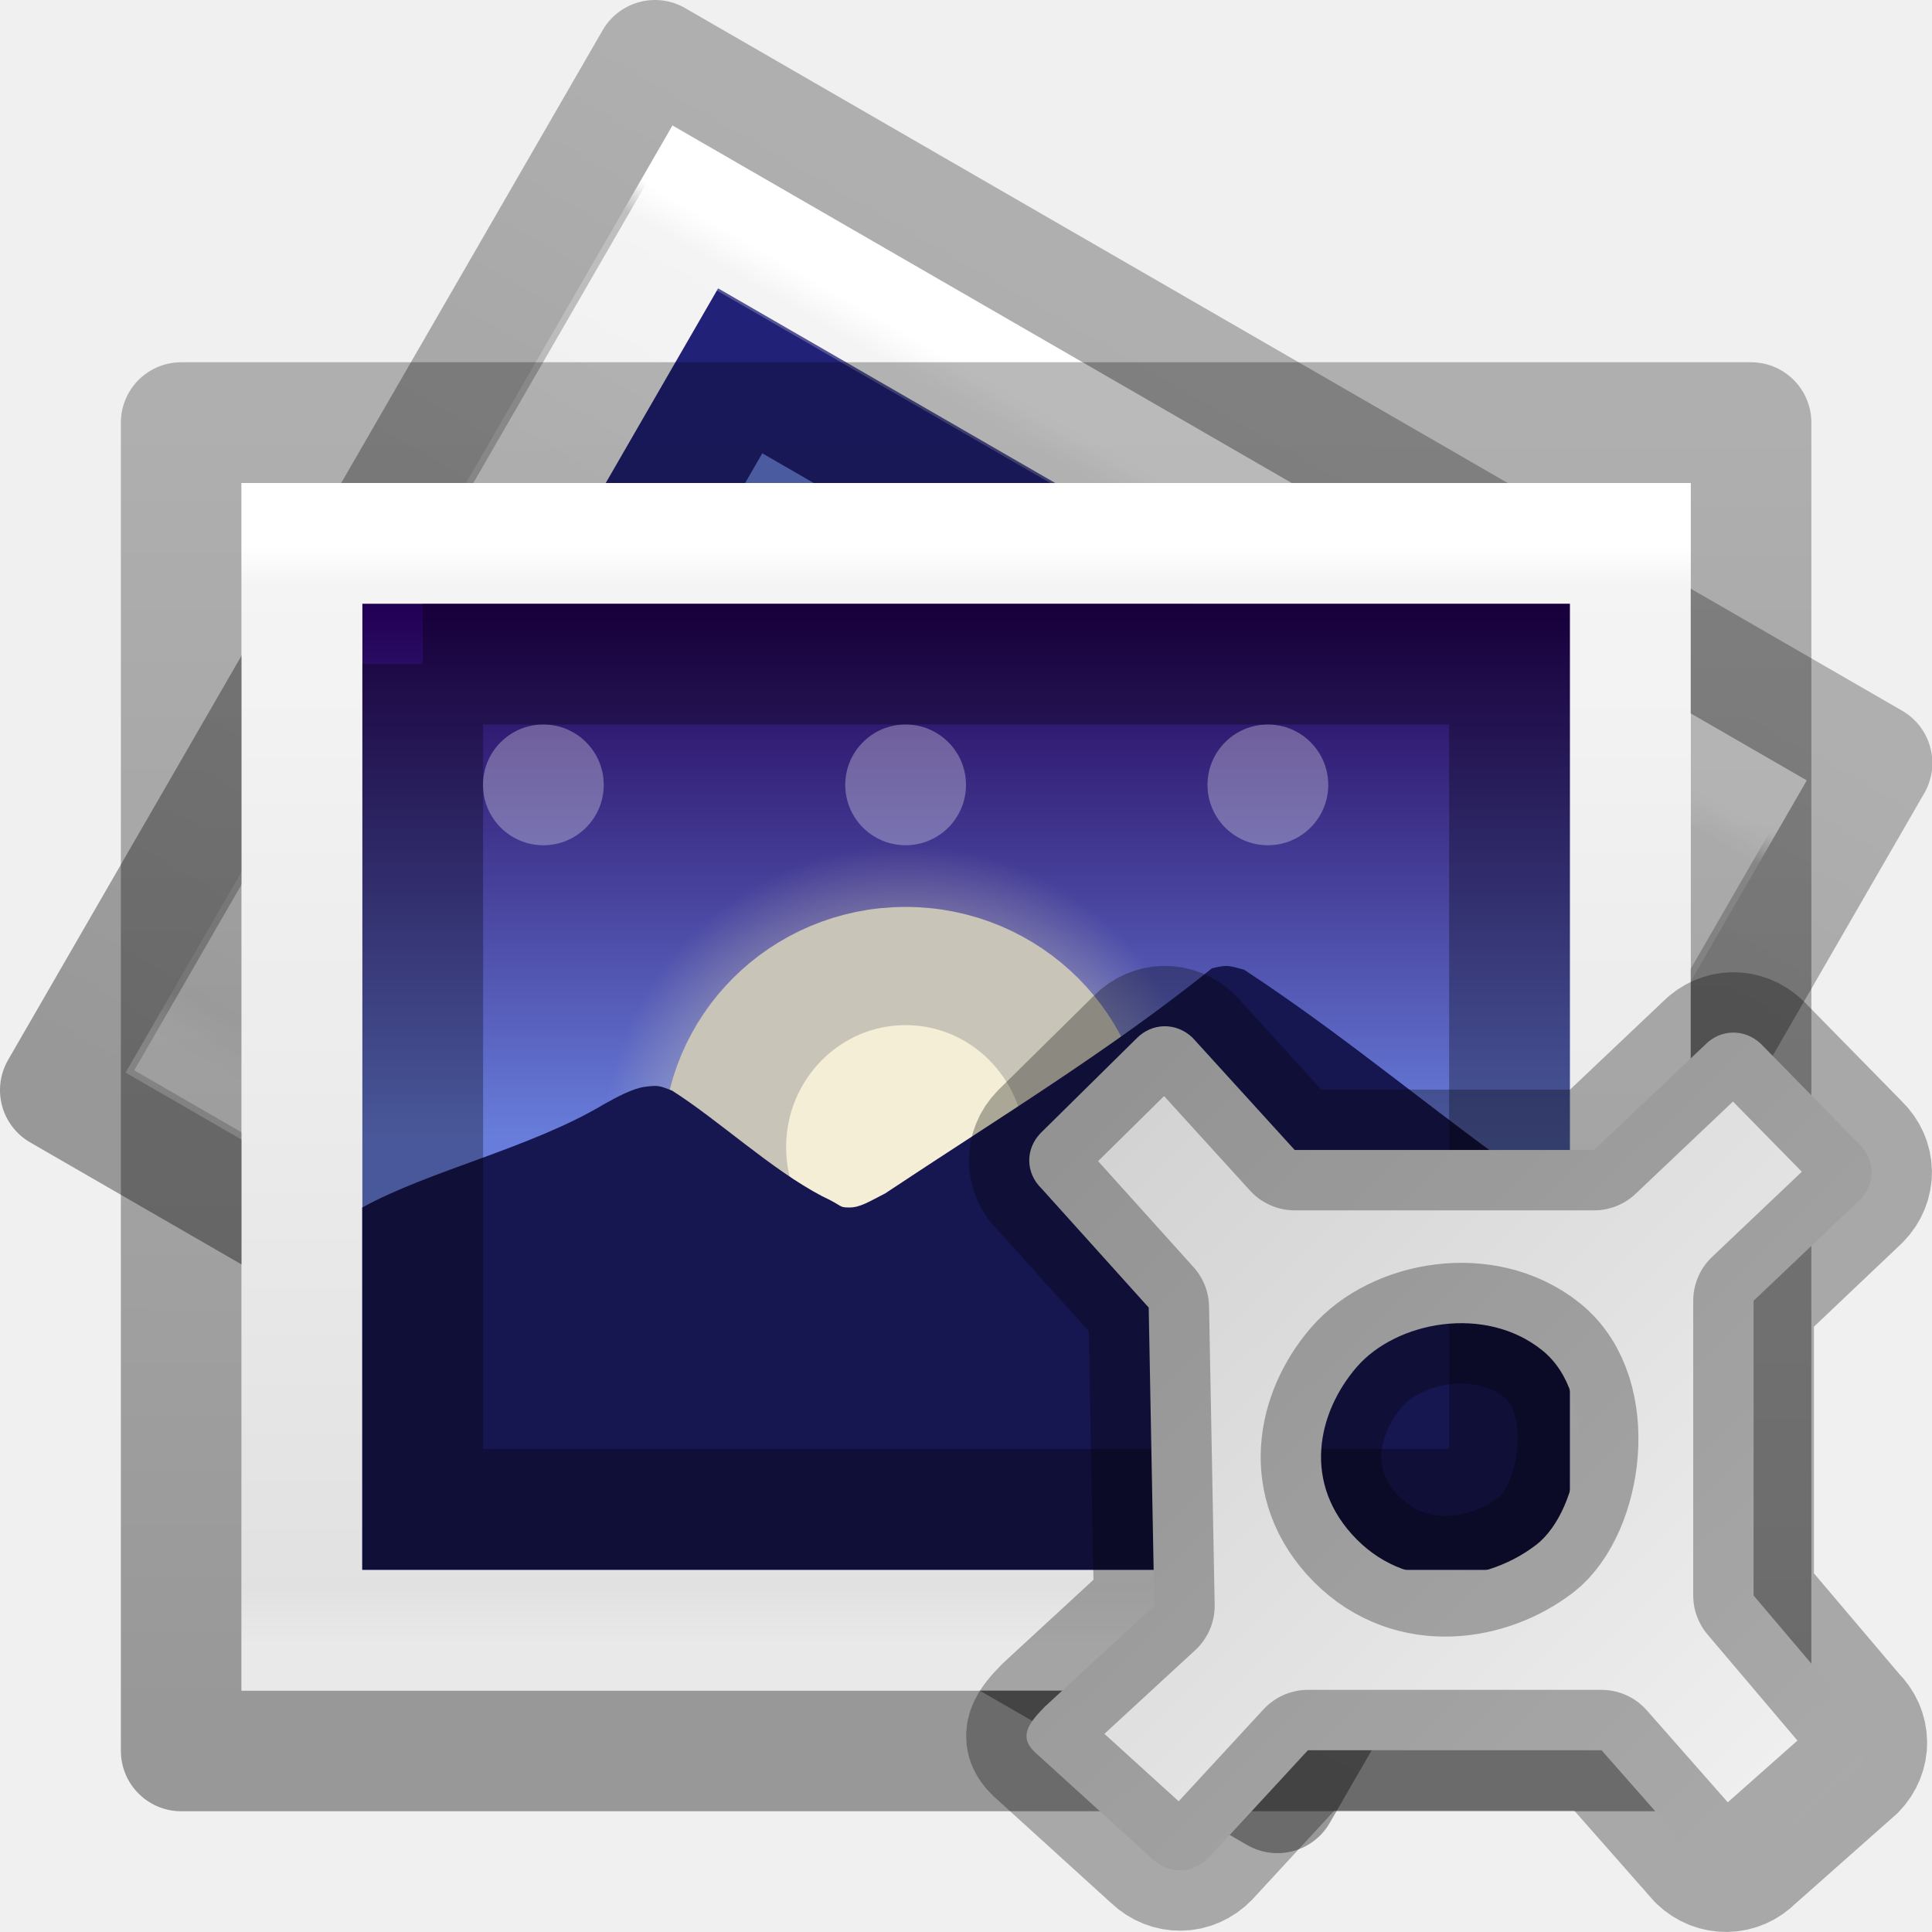
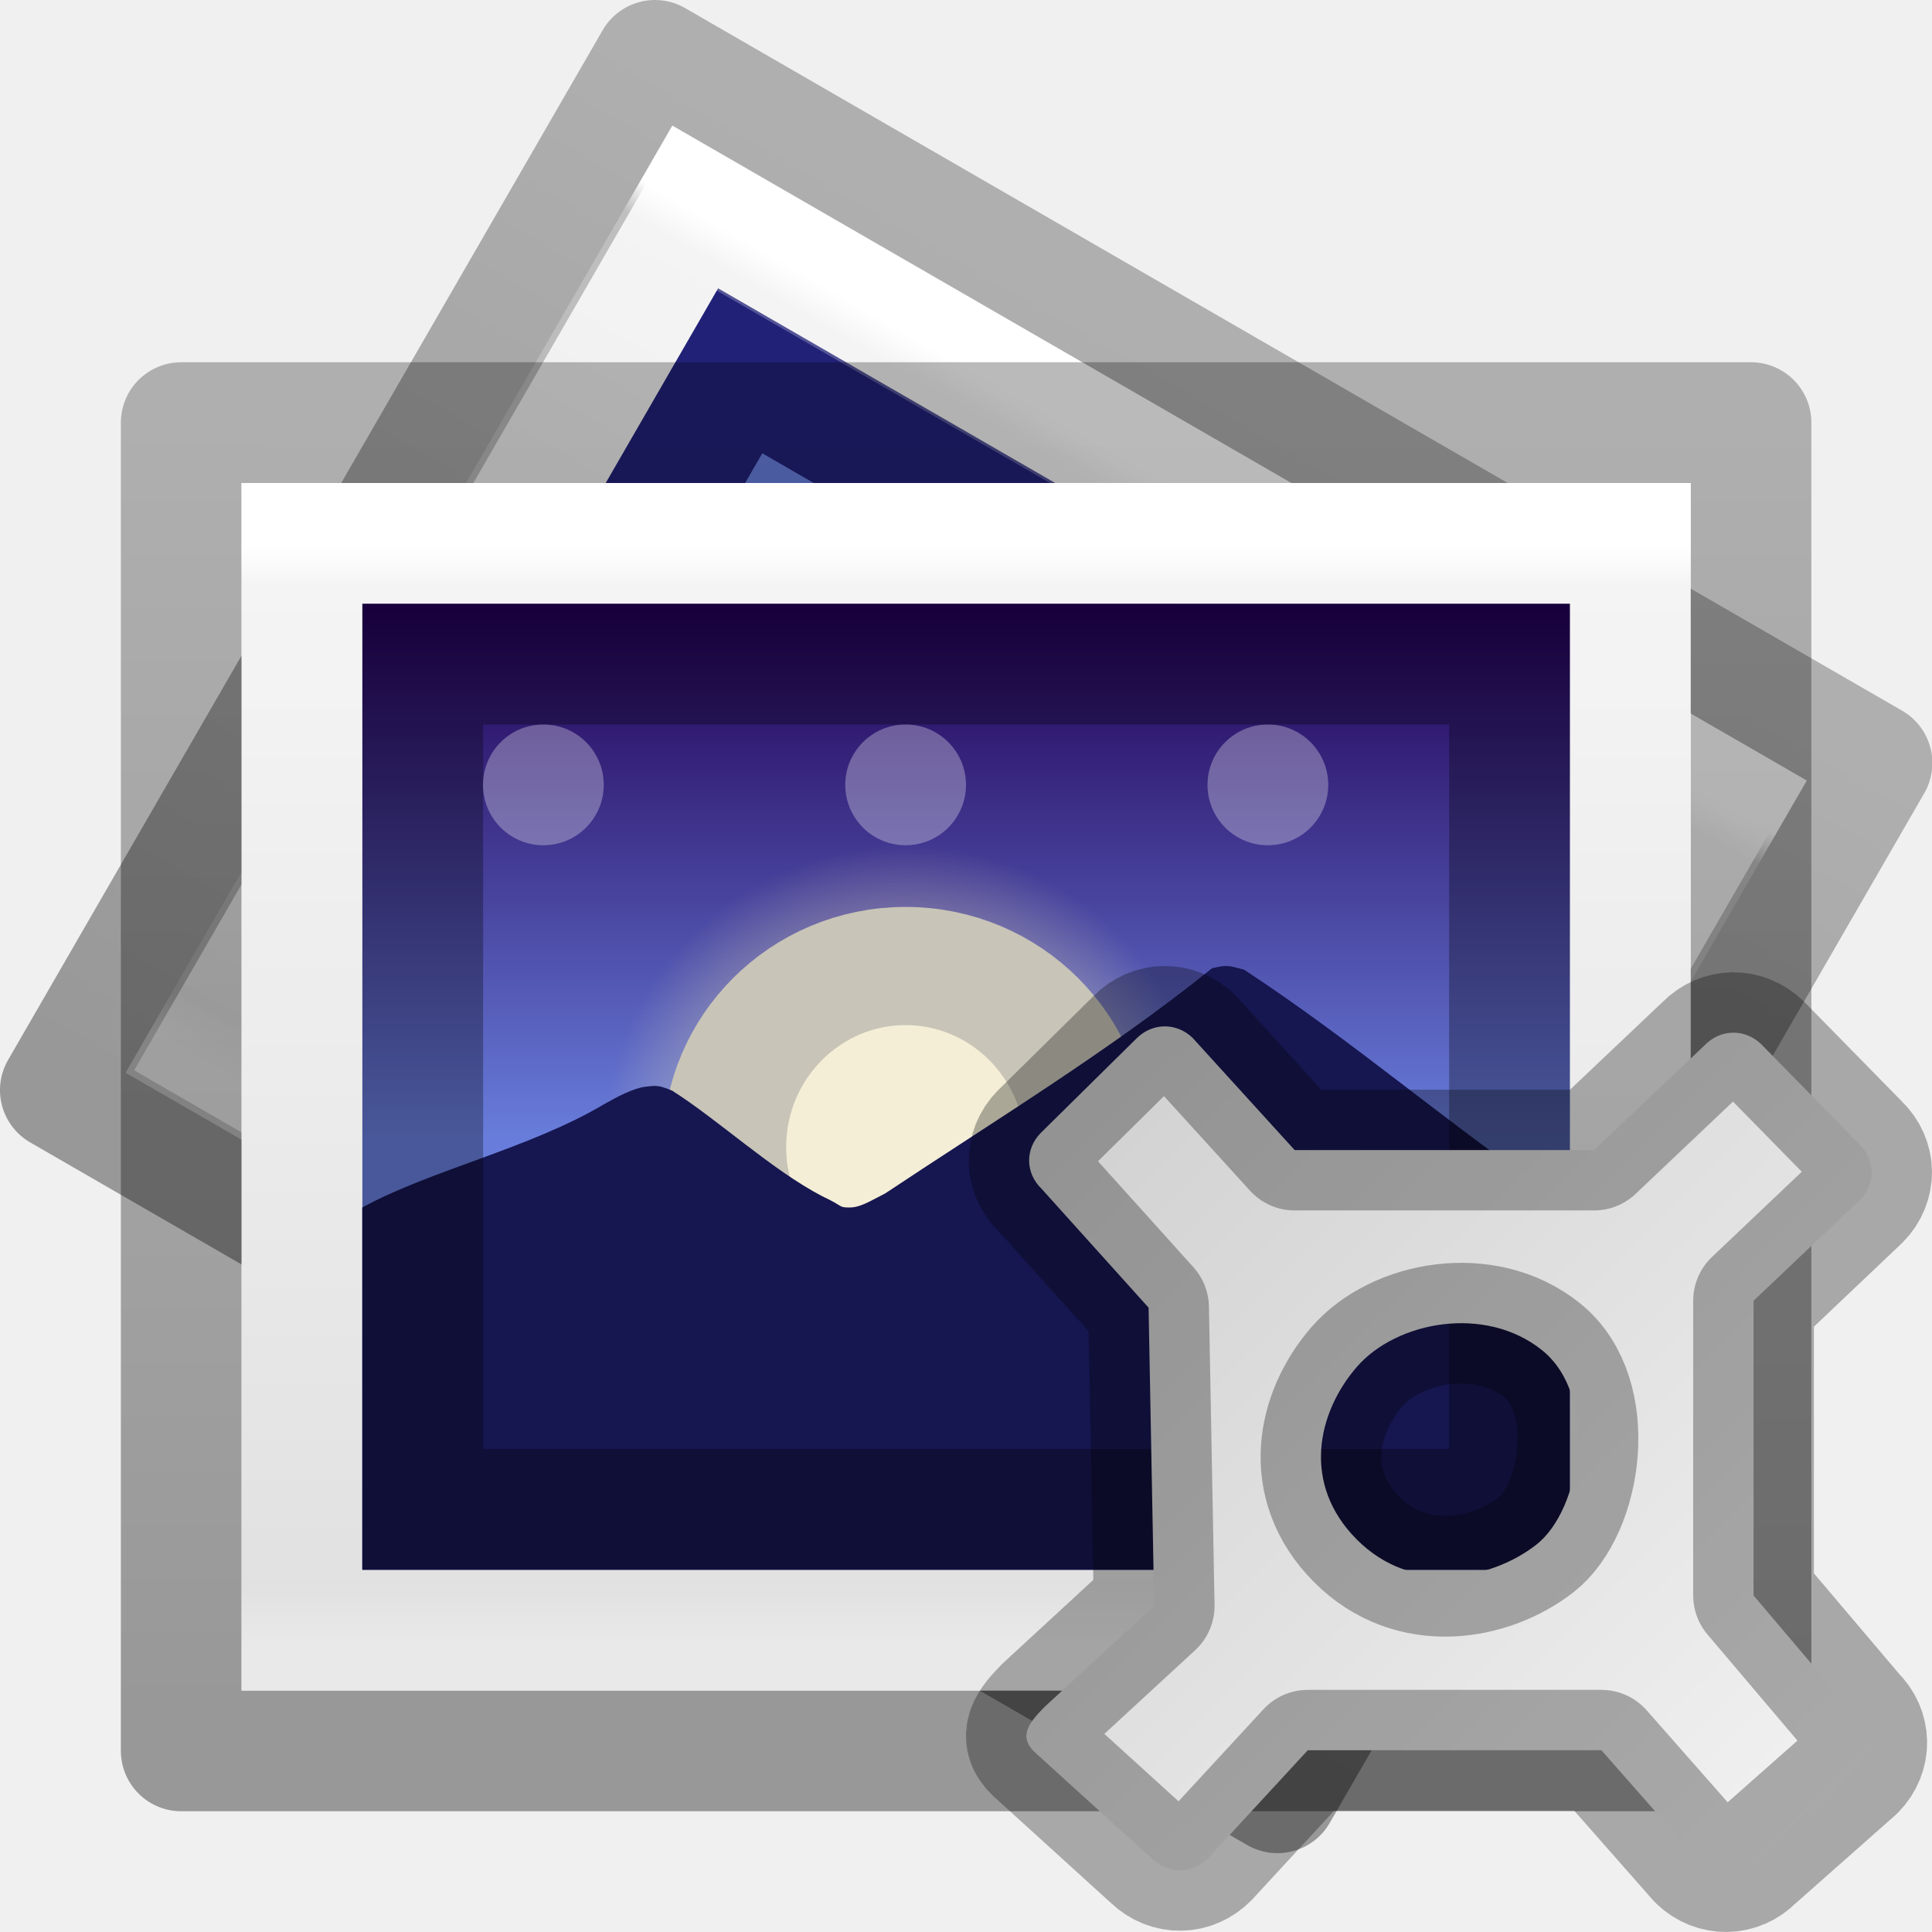
- <svg xmlns="http://www.w3.org/2000/svg" width="16" height="16" version="1.1">
-   <defs>
-     <linearGradient id="b" x1="-89.343" x2="-89.343" y1="42.909" y2="-21.074" gradientTransform="matrix(.065784 0 0 .068279 16.561 6.4976)" gradientUnits="userSpaceOnUse">
-       <stop stop-color="#687DDB" offset="0" />
-       <stop stop-color="#205" offset="1" />
+ <svg xmlns="http://www.w3.org/2000/svg" xmlns:xlink="http://www.w3.org/1999/xlink" version="1.1" width="16" height="16" id="svg3508">
+   <defs id="defs3510">
+     <linearGradient x1="-89.343" y1="42.909" x2="-89.343" y2="-21.074" id="linearGradient6554" xlink:href="#linearGradient3590" gradientUnits="userSpaceOnUse" gradientTransform="matrix(0.0657842,0,0,0.06827881,16.56106,6.497578)" />
+     <linearGradient x1="24" y1="5.564" x2="24" y2="43" id="linearGradient3174-3" xlink:href="#linearGradient3977-7-7" gradientUnits="userSpaceOnUse" gradientTransform="matrix(0.2972973,0,0,0.2432432,0.8661564,3.162159)" />
+     <linearGradient id="linearGradient3977-7-7">
+       <stop id="stop3979-6-6" style="stop-color:#ffffff;stop-opacity:1" offset="0" />
+       <stop id="stop3981-3-44" style="stop-color:#ffffff;stop-opacity:0.235" offset="0.036" />
+       <stop id="stop3983-8-5" style="stop-color:#ffffff;stop-opacity:0.157" offset="0.951" />
+       <stop id="stop3985-2-08" style="stop-color:#ffffff;stop-opacity:0.392" offset="1" />
    </linearGradient>
-     <linearGradient id="i" x1="24" x2="24" y1="5.564" y2="43" gradientTransform="matrix(.2973 0 0 .24324 .86616 3.1622)" gradientUnits="userSpaceOnUse">
-       <stop stop-color="#fff" offset="0" />
-       <stop stop-color="#fff" stop-opacity=".235" offset=".036" />
-       <stop stop-color="#fff" stop-opacity=".157" offset=".951" />
-       <stop stop-color="#fff" stop-opacity=".392" offset="1" />
+     <linearGradient x1="25.132" y1="0.985" x2="25.132" y2="47.013" id="linearGradient3182-5" xlink:href="#linearGradient3600-9-29" gradientUnits="userSpaceOnUse" gradientTransform="matrix(0.3428564,0,0,0.2172834,-0.2272636,3.451859)" />
+     <linearGradient id="linearGradient3600-9-29">
+       <stop id="stop3602-0-00" style="stop-color:#f4f4f4;stop-opacity:1" offset="0" />
+       <stop id="stop3604-9-14" style="stop-color:#dbdbdb;stop-opacity:1" offset="1" />
    </linearGradient>
-     <linearGradient id="h" x1="25.132" x2="25.132" y1=".985" y2="47.013" gradientTransform="matrix(.34286 0 0 .21728 -.22726 3.4519)" gradientUnits="userSpaceOnUse">
-       <stop stop-color="#f4f4f4" offset="0" />
-       <stop stop-color="#dbdbdb" offset="1" />
+     <linearGradient x1="-76.835" y1="6.681" x2="-76.844" y2="52.888" id="linearGradient3185-6" xlink:href="#linearGradient4623-7-4" gradientUnits="userSpaceOnUse" gradientTransform="matrix(0.316068,1.8694201e-4,6.4779015e-5,0.2389433,38.78525,1.947719)" />
+     <linearGradient id="linearGradient4623-7-4">
+       <stop id="stop4625-3-72" style="stop-color:#000000;stop-opacity:0.271" offset="0" />
+       <stop id="stop4627-1-421" style="stop-color:#000000;stop-opacity:0.368" offset="1" />
    </linearGradient>
-     <linearGradient id="g" x1="-76.835" x2="-76.844" y1="6.681" y2="52.888" gradientTransform="matrix(.31607 .00018694 6.4779e-5 .23894 38.785 1.9477)" gradientUnits="userSpaceOnUse">
-       <stop stop-opacity=".271" offset="0" />
-       <stop stop-opacity=".368" offset="1" />
+     <linearGradient x1="-76.835" y1="6.681" x2="-76.844" y2="52.888" id="linearGradient4054-9" xlink:href="#linearGradient4623-7-6-0" gradientUnits="userSpaceOnUse" gradientTransform="matrix(0.2449612,0.1416217,-0.1069043,0.1852797,35.02454,15.9854)" />
+     <linearGradient id="linearGradient4623-7-6-0">
+       <stop id="stop4625-3-2-8" style="stop-color:#000000;stop-opacity:0.271" offset="0" />
+       <stop id="stop4627-1-97-2" style="stop-color:#000000;stop-opacity:0.368" offset="1" />
    </linearGradient>
-     <linearGradient id="d" x1="-76.835" x2="-76.844" y1="6.681" y2="52.888" gradientTransform="matrix(.24496 .14162 -.1069 .18528 35.025 15.985)" gradientUnits="userSpaceOnUse">
-       <stop stop-opacity=".271" offset="0" />
-       <stop stop-opacity=".368" offset="1" />
+     <linearGradient x1="25.132" y1="0.985" x2="25.132" y2="47.013" id="linearGradient4056-1" xlink:href="#linearGradient3600-9-2-4" gradientUnits="userSpaceOnUse" gradientTransform="matrix(0.2658137,0.1534676,-0.09725928,0.168458,4.105187,-0.3110357)" />
+     <linearGradient id="linearGradient3600-9-2-4">
+       <stop id="stop3602-0-80-8" style="stop-color:#f4f4f4;stop-opacity:1" offset="0" />
+       <stop id="stop3604-9-1-5" style="stop-color:#dbdbdb;stop-opacity:1" offset="1" />
    </linearGradient>
-     <linearGradient id="c" x1="25.132" x2="25.132" y1=".985" y2="47.013" gradientTransform="matrix(.26581 .15347 -.097259 .16846 4.1052 -.31104)" gradientUnits="userSpaceOnUse">
-       <stop stop-color="#f4f4f4" offset="0" />
-       <stop stop-color="#dbdbdb" offset="1" />
+     <linearGradient id="linearGradient3977-7-1-5">
+       <stop id="stop3979-6-5-4" style="stop-color:#ffffff;stop-opacity:1" offset="0" />
+       <stop id="stop3981-3-4-5" style="stop-color:#ffffff;stop-opacity:0.235" offset="0.036" />
+       <stop id="stop3983-8-3-2" style="stop-color:#ffffff;stop-opacity:0.157" offset="0.951" />
+       <stop id="stop3985-2-1-0" style="stop-color:#ffffff;stop-opacity:0.392" offset="1" />
    </linearGradient>
-     <linearGradient id="f" x1="24" x2="24" y1="5.564" y2="43" gradientTransform="matrix(.23049 .13307 -.10888 .18858 5.0826 -.046204)" gradientUnits="userSpaceOnUse">
-       <stop stop-color="#fff" offset="0" />
-       <stop stop-color="#fff" stop-opacity=".235" offset=".036" />
-       <stop stop-color="#fff" stop-opacity=".157" offset=".951" />
-       <stop stop-color="#fff" stop-opacity=".392" offset="1" />
+     <linearGradient x1="24" y1="5.564" x2="24" y2="43" id="linearGradient3506" xlink:href="#linearGradient3977-7-1-5" gradientUnits="userSpaceOnUse" gradientTransform="matrix(0.2304921,0.1330747,-0.1088793,0.1885845,5.082579,-0.04620372)" />
+     <radialGradient xlink:href="#linearGradient4413" id="radialGradient4419" cx="28" cy="36" fx="28" fy="36" r="12" gradientUnits="userSpaceOnUse" gradientTransform="matrix(0.5416768,0,0,0.5654761,-52.13751,-11.16722)" />
+     <linearGradient id="linearGradient4413">
+       <stop style="stop-color:#ffeeaa;stop-opacity:1;" offset="0" id="stop4415" />
+       <stop id="stop4421" offset="0.5" style="stop-color:#ffeeaa;stop-opacity:1" />
+       <stop style="stop-color:#ffeeaa;stop-opacity:0;" offset="1" id="stop4417" />
    </linearGradient>
-     <radialGradient id="a" cx="28" cy="36" r="12" gradientTransform="matrix(.54168 0 0 .56548 -52.138 -11.167)" gradientUnits="userSpaceOnUse">
-       <stop stop-color="#fea" offset="0" />
-       <stop stop-color="#fea" offset=".5" />
-       <stop stop-color="#fea" stop-opacity="0" offset="1" />
-     </radialGradient>
-     <linearGradient id="e" x1="25.03" x2="24.796" y1=".288" y2="15.371" gradientTransform="matrix(-.69799 .71383 -.72004 -.69196 28.338 -1.7021)" gradientUnits="userSpaceOnUse">
-       <stop stop-color="#f6f6f6" offset="0" />
-       <stop stop-color="#ccc" offset="1" />
+     <linearGradient x1="63.999" y1="3.1" x2="63.999" y2="122.899" id="linearGradient3309-3" gradientUnits="userSpaceOnUse">
+       <stop id="stop3311-6" style="stop-color:#f6f6f6;stop-opacity:1" offset="0" />
+       <stop id="stop3313-7" style="stop-color:#cccccc;stop-opacity:1" offset="1" />
+     </linearGradient>
+     <linearGradient x1="25.03" y1="0.288" x2="24.796" y2="15.371" id="linearGradient3791" xlink:href="#linearGradient3309-3" gradientUnits="userSpaceOnUse" gradientTransform="matrix(-0.6979893,0.7138282,-0.7200432,-0.6919647,28.33835,-1.702094)" />
+     <linearGradient id="linearGradient3590">
+       <stop id="stop3592" style="stop-color:#687DDB;stop-opacity:1" offset="0" />
+       <stop id="stop3594" style="stop-color:#220055;stop-opacity:1" offset="1" />
    </linearGradient>
  </defs>
-   <path d="m10.579 14.847-10.079-5.819 4.924-8.528 10.079 5.819z" color="#000000" fill="none" stroke="url(#d)" stroke-linejoin="round" stroke-width="1" />
-   <path d="m5.588 1.111c2.132 1.231 9.303 5.372 9.303 5.372l-4.476 7.752s-6.202-3.581-9.303-5.371c1.492-2.584 2.984-5.169 4.476-7.753z" fill="url(#c)" />
-   <path d="m6.13 3.071c1.556 0.899 6.792 3.922 6.792 3.922l-3.05 5.282s-4.528-2.614-6.792-3.921c1.017-1.761 2.033-3.522 3.05-5.283z" color="#000000" fill="#687ddb" stroke="#212178" />
-   <path d="m10.251 13.624-8.528-4.924 4.029-6.978 8.528 4.924z" fill="none" stroke="url(#f)" stroke-linecap="round" />
-   <path d="m14.501 14.5h-13v-11h13z" color="#000000" fill="none" stroke="url(#g)" stroke-linejoin="round" stroke-width="1" />
-   <path d="m2.001 4c2.75 0 12 6.2e-4 12 6.2e-4l1e-5 9.999h-12v-10z" fill="url(#h)" />
-   <path d="m13.501 13.5h-11v-9h11z" fill="none" stroke="url(#i)" stroke-linecap="round" />
-   <path d="m3.001 5v8h10v-8z" color="#000000" fill="url(#b)" />
-   <g transform="matrix(.38461 0 0 .36842 21.719 6.1142)">
-     <ellipse cx="-36.971" cy="9.19" rx="6.5" ry="6.786" fill="url(#a)" opacity=".5" />
-     <ellipse cx="-36.971" cy="9.19" rx="3.9" ry="4.071" fill="#f4eed7" stroke="#c8c4b7" stroke-width="2.657" />
-     <path d="m-30.037 5.119c-0.091-0.005-0.179 0.012-0.336 0.051-2.218 1.862-4.65 3.402-7.041 5.063-0.351 0.186-0.535 0.315-0.772 0.314-0.237-0.002-0.11-0.025-0.58-0.253-1.097-0.599-2.236-1.715-3.231-2.373-0.288-0.122-0.322-0.12-0.58-0.088-0.257 0.032-0.616 0.232-0.883 0.39-1.598 0.995-3.767 1.493-5.211 2.325l2.45e-4 8.143h26l2.45e-4 -8.143c-2.783-2-4.558-3.661-7.012-5.347-0.17-0.048-0.264-0.076-0.354-0.081z" fill="#161650" fill-rule="evenodd" />
-   </g>
-   <path d="m3.501 5.5c2.062 0 9 4.47e-4 9 4.47e-4l1e-5 6.999h-9v-7z" color="#000000" fill="none" opacity=".3" stroke="#000" />
-   <path d="M 4.5,6 A 0.5,0.5 0 0 0 4,6.5 0.5,0.5 0 0 0 4.5,7 0.5,0.5 0 0 0 5,6.5 0.5,0.5 0 0 0 4.5,6 Z m 3,0 A 0.5,0.5 0 0 0 7,6.5 0.5,0.5 0 0 0 7.5,7 0.5,0.5 0 0 0 8,6.5 0.5,0.5 0 0 0 7.5,6 Z m 3,0 A 0.5,0.5 0 0 0 10,6.5 0.5,0.5 0 0 0 10.5,7 0.5,0.5 0 0 0 11,6.5 0.5,0.5 0 0 0 10.5,6 Z" fill="#fff" opacity=".3" />
-   <g transform="matrix(.75 0 0 .75 .031572 -7.9881)">
-     <g transform="translate(10.667 16)">
-       <path d="m9.777 14.196c0.173-0.177 0.169-0.443-0.01-0.615l-1.113-1.313v-3.254l1.176-1.116c0.173-0.177 0.169-0.443-0.01-0.615l-1.083-1.104c-0.179-0.172-0.447-0.168-0.62 0.01l-1.224 1.16h-3.306l-1.128-1.24c-0.179-0.172-0.447-0.168-0.62 0.01l-1.056 1.042c-0.173 0.177-0.169 0.443 0.01 0.615l1.182 1.313 0.062 3.293-1.211 1.116c-0.173 0.177-0.29 0.326-0.111 0.498l1.3 1.181c0.179 0.172 0.447 0.168 0.62-0.01l1.098-1.19h3.242l1.069 1.214c0.179 0.172 0.447 0.168 0.62-0.01l1.112-0.985zm-3.525-2.486c-0.504 0.389-1.371 0.551-1.98-0.061-0.608-0.612-0.436-1.399-1.405e-4 -1.903 0.435-0.504 1.417-0.692 2.047-0.186 0.63 0.506 0.437 1.761-0.067 2.151z" display="block" fill="url(#e)" />
-       <path d="m9.777 14.196c0.173-0.177 0.169-0.443-0.01-0.615l-1.113-1.313v-3.254l1.176-1.116c0.173-0.177 0.169-0.443-0.01-0.615l-1.083-1.104c-0.179-0.172-0.447-0.168-0.62 0.01l-1.224 1.16h-3.306l-1.128-1.24c-0.179-0.172-0.447-0.168-0.62 0.01l-1.056 1.042c-0.173 0.177-0.169 0.443 0.01 0.615l1.182 1.313 0.062 3.293-1.211 1.116c-0.173 0.177-0.29 0.326-0.111 0.498l1.3 1.181c0.179 0.172 0.447 0.168 0.62-0.01l1.098-1.19h3.242l1.069 1.214c0.179 0.172 0.447 0.168 0.62-0.01l1.112-0.985zm-3.525-2.486c-0.504 0.389-1.371 0.551-1.98-0.061-0.608-0.612-0.436-1.399-1.405e-4 -1.903 0.435-0.504 1.417-0.692 2.047-0.186 0.63 0.506 0.437 1.761-0.067 2.151z" display="block" fill="none" opacity=".3" stroke="#000" stroke-linejoin="round" stroke-width="1.333" />
+   <g id="g4495">
+     <path style="color:#000000;display:inline;overflow:visible;visibility:visible;fill:none;stroke:url(#linearGradient4054-9);stroke-width:1;stroke-linecap:butt;stroke-linejoin:round;stroke-miterlimit:4;stroke-dasharray:none;stroke-dashoffset:0;stroke-opacity:1;marker:none;enable-background:accumulate" id="rect6741-1-2-0-0" d="M 10.579,14.847 0.5,9.028 5.424,0.5 15.503,6.319 Z" />
+     <path style="display:inline;fill:url(#linearGradient4056-1);fill-opacity:1;stroke:none" id="path4160-9-79" d="m 5.588,1.111 c 2.132,1.231 9.303,5.372 9.303,5.372 l -4.476,7.752 c 0,0 -6.202,-3.581 -9.304,-5.371 C 2.604,6.28 4.096,3.696 5.588,1.111 Z" />
+     <path style="color:#000000;display:inline;overflow:visible;visibility:visible;fill:#687ddb;fill-opacity:1;fill-rule:nonzero;stroke:#212178;stroke-width:1;stroke-linecap:butt;stroke-linejoin:miter;stroke-miterlimit:4;stroke-dasharray:none;stroke-dashoffset:0;stroke-opacity:1;marker:none;enable-background:accumulate" id="path4160-62-0-7" d="m 6.13,3.071 c 1.556,0.899 6.792,3.922 6.792,3.922 l -3.05,5.282 c 0,0 -4.528,-2.614 -6.792,-3.921 C 4.097,6.593 5.114,4.832 6.13,3.071 Z" />
+     <path style="fill:none;stroke:url(#linearGradient3506);stroke-width:1;stroke-linecap:round;stroke-linejoin:miter;stroke-miterlimit:4;stroke-dasharray:none;stroke-dashoffset:0;stroke-opacity:1" id="rect6741-1-2-7" d="M 10.251,13.624 1.723,8.701 5.751,1.723 14.28,6.647 Z" />
+     <path d="m 14.501,14.5 -13,0 0,-11 13,0 z" id="rect6741-1-2-0-7" style="color:#000000;display:inline;overflow:visible;visibility:visible;fill:none;stroke:url(#linearGradient3185-6);stroke-width:1;stroke-linecap:butt;stroke-linejoin:round;stroke-miterlimit:4;stroke-dasharray:none;stroke-dashoffset:0;stroke-opacity:1;marker:none;enable-background:accumulate" />
+     <path d="m 2.001,4 c 2.75,0 12,6.2e-4 12,6.2e-4 L 14.001,14 c 0,0 -8,0 -12,0 0,-3.333 0,-6.667 0,-10 z" id="path4160-9-97" style="display:inline;fill:url(#linearGradient3182-5);fill-opacity:1;stroke:none" />
+     <path d="m 13.501,13.5 -11,0 0,-9 11,0 z" id="rect6741-1-2-2" style="fill:none;stroke:url(#linearGradient3174-3);stroke-width:1;stroke-linecap:round;stroke-linejoin:miter;stroke-miterlimit:4;stroke-dasharray:none;stroke-dashoffset:0;stroke-opacity:1" />
+     <path d="m 3.001,5 0,8 10,0 0,-8 z" id="rect3055-2-9-6" style="color:#000000;display:inline;overflow:visible;visibility:visible;fill:url(#linearGradient6554);fill-opacity:1;fill-rule:nonzero;stroke:none;stroke-width:10;marker:none;enable-background:accumulate" />
+     <g transform="matrix(0.3846081,0,0,0.3684211,21.71918,6.11424)" id="g4523">
+       <ellipse ry="6.786" rx="6.5" style="opacity:0.5;fill:url(#radialGradient4419);fill-opacity:1;stroke:none;stroke-width:1;stroke-opacity:1" id="path3611" cx="-36.971" cy="9.19" />
+       <ellipse ry="4.071" rx="3.9" style="opacity:1;fill:#f4eed7;fill-opacity:1;stroke:#c8c4b7;stroke-width:2.657;stroke-opacity:1" id="path3607" cx="-36.971" cy="9.19" />
+       <path style="fill:#161650;fill-opacity:1;fill-rule:evenodd;stroke:none;stroke-width:1px;stroke-linecap:butt;stroke-linejoin:miter;stroke-opacity:1" d="m -30.037,5.119 c -0.091,-0.005 -0.179,0.012 -0.336,0.051 -2.218,1.862 -4.65,3.402 -7.041,5.063 -0.351,0.186 -0.535,0.315 -0.772,0.314 -0.237,-0.002 -0.11,-0.025 -0.58,-0.253 -1.097,-0.599 -2.236,-1.715 -3.231,-2.373 -0.288,-0.122 -0.322,-0.12 -0.58,-0.088 -0.257,0.032 -0.616,0.232 -0.883,0.39 -1.598,0.995 -3.767,1.493 -5.211,2.325 l 2.45e-4,8.143 26,0 2.45e-4,-8.143 c -2.783,-2 -4.558,-3.661 -7.012,-5.347 -0.17,-0.048 -0.264,-0.076 -0.354,-0.081 z" id="path3338" />
+     </g>
+     <path d="m 3.501,5.5 c 2.062,0 9,4.47e-4 9,4.47e-4 L 12.501,12.5 c 0,0 -6,0 -9,0 0,-2.333 0,-4.667 0,-7 z" id="path4160-62-4" style="color:#000000;display:inline;overflow:visible;visibility:visible;opacity:0.3;fill:none;stroke:#000000;stroke-width:1;stroke-linecap:butt;stroke-linejoin:miter;stroke-miterlimit:4;stroke-dasharray:none;stroke-dashoffset:0;stroke-opacity:1;marker:none;enable-background:accumulate" />
+     <path id="path4531" d="M 4.5,6 A 0.5,0.5 0 0 0 4,6.5 0.5,0.5 0 0 0 4.5,7 0.5,0.5 0 0 0 5,6.5 0.5,0.5 0 0 0 4.5,6 Z m 3,0 A 0.5,0.5 0 0 0 7,6.5 0.5,0.5 0 0 0 7.5,7 0.5,0.5 0 0 0 8,6.5 0.5,0.5 0 0 0 7.5,6 Z m 3,0 A 0.5,0.5 0 0 0 10,6.5 0.5,0.5 0 0 0 10.5,7 0.5,0.5 0 0 0 11,6.5 0.5,0.5 0 0 0 10.5,6 Z" style="opacity:0.3;fill:#ffffff;fill-opacity:1;stroke:none;stroke-width:1;stroke-opacity:1" />
+     <g id="g3781" transform="matrix(0.75,0,0,0.75,0.03157185,-7.988087)">
+       <g id="g3783" transform="translate(10.66667,16)">
+         <path style="display:block;overflow:visible;visibility:visible;fill:url(#linearGradient3791);fill-opacity:1;fill-rule:nonzero;stroke:none;stroke-width:1.333;stroke-linecap:butt;stroke-linejoin:round;stroke-miterlimit:4;stroke-dasharray:none;stroke-dashoffset:0;stroke-opacity:1;marker:none;enable-background:accumulate" id="path3785" d="m 9.777,14.196 c 0.173,-0.177 0.169,-0.443 -0.01,-0.615 l -1.113,-1.313 0,-3.254 1.176,-1.116 C 10.004,7.721 10,7.456 9.821,7.284 L 8.738,6.18 C 8.559,6.008 8.291,6.012 8.117,6.19 l -1.224,1.16 -3.306,0 L 2.459,6.11 C 2.28,5.938 2.012,5.943 1.838,6.12 L 0.782,7.162 c -0.173,0.177 -0.169,0.443 0.01,0.615 l 1.182,1.313 0.062,3.293 -1.211,1.116 C 0.652,13.675 0.535,13.824 0.714,13.996 l 1.3,1.181 c 0.179,0.172 0.447,0.168 0.62,-0.01 l 1.098,-1.19 3.242,0 1.069,1.214 c 0.179,0.172 0.447,0.168 0.62,-0.01 L 9.777,14.196 Z M 6.252,11.71 C 5.748,12.1 4.88,12.261 4.272,11.649 3.663,11.037 3.836,10.25 4.272,9.746 4.707,9.242 5.689,9.054 6.319,9.56 6.948,10.065 6.755,11.321 6.252,11.71 Z" />
+         <path d="m 9.777,14.196 c 0.173,-0.177 0.169,-0.443 -0.01,-0.615 l -1.113,-1.313 0,-3.254 1.176,-1.116 C 10.004,7.721 10,7.456 9.821,7.284 L 8.738,6.18 C 8.559,6.008 8.291,6.012 8.117,6.19 l -1.224,1.16 -3.306,0 L 2.459,6.11 C 2.28,5.938 2.012,5.943 1.838,6.12 L 0.782,7.162 c -0.173,0.177 -0.169,0.443 0.01,0.615 l 1.182,1.313 0.062,3.293 -1.211,1.116 C 0.652,13.675 0.535,13.824 0.714,13.996 l 1.3,1.181 c 0.179,0.172 0.447,0.168 0.62,-0.01 l 1.098,-1.19 3.242,0 1.069,1.214 c 0.179,0.172 0.447,0.168 0.62,-0.01 L 9.777,14.196 Z M 6.252,11.71 C 5.748,12.1 4.88,12.261 4.272,11.649 3.663,11.037 3.836,10.25 4.272,9.746 4.707,9.242 5.689,9.054 6.319,9.56 6.948,10.065 6.755,11.321 6.252,11.71 Z" id="path4562" style="display:block;overflow:visible;visibility:visible;opacity:0.3;fill:none;fill-opacity:1;fill-rule:nonzero;stroke:#000000;stroke-width:1.333;stroke-linecap:butt;stroke-linejoin:round;stroke-miterlimit:4;stroke-dasharray:none;stroke-dashoffset:0;stroke-opacity:1;marker:none;enable-background:accumulate" />
+       </g>
    </g>
  </g>
</svg>
